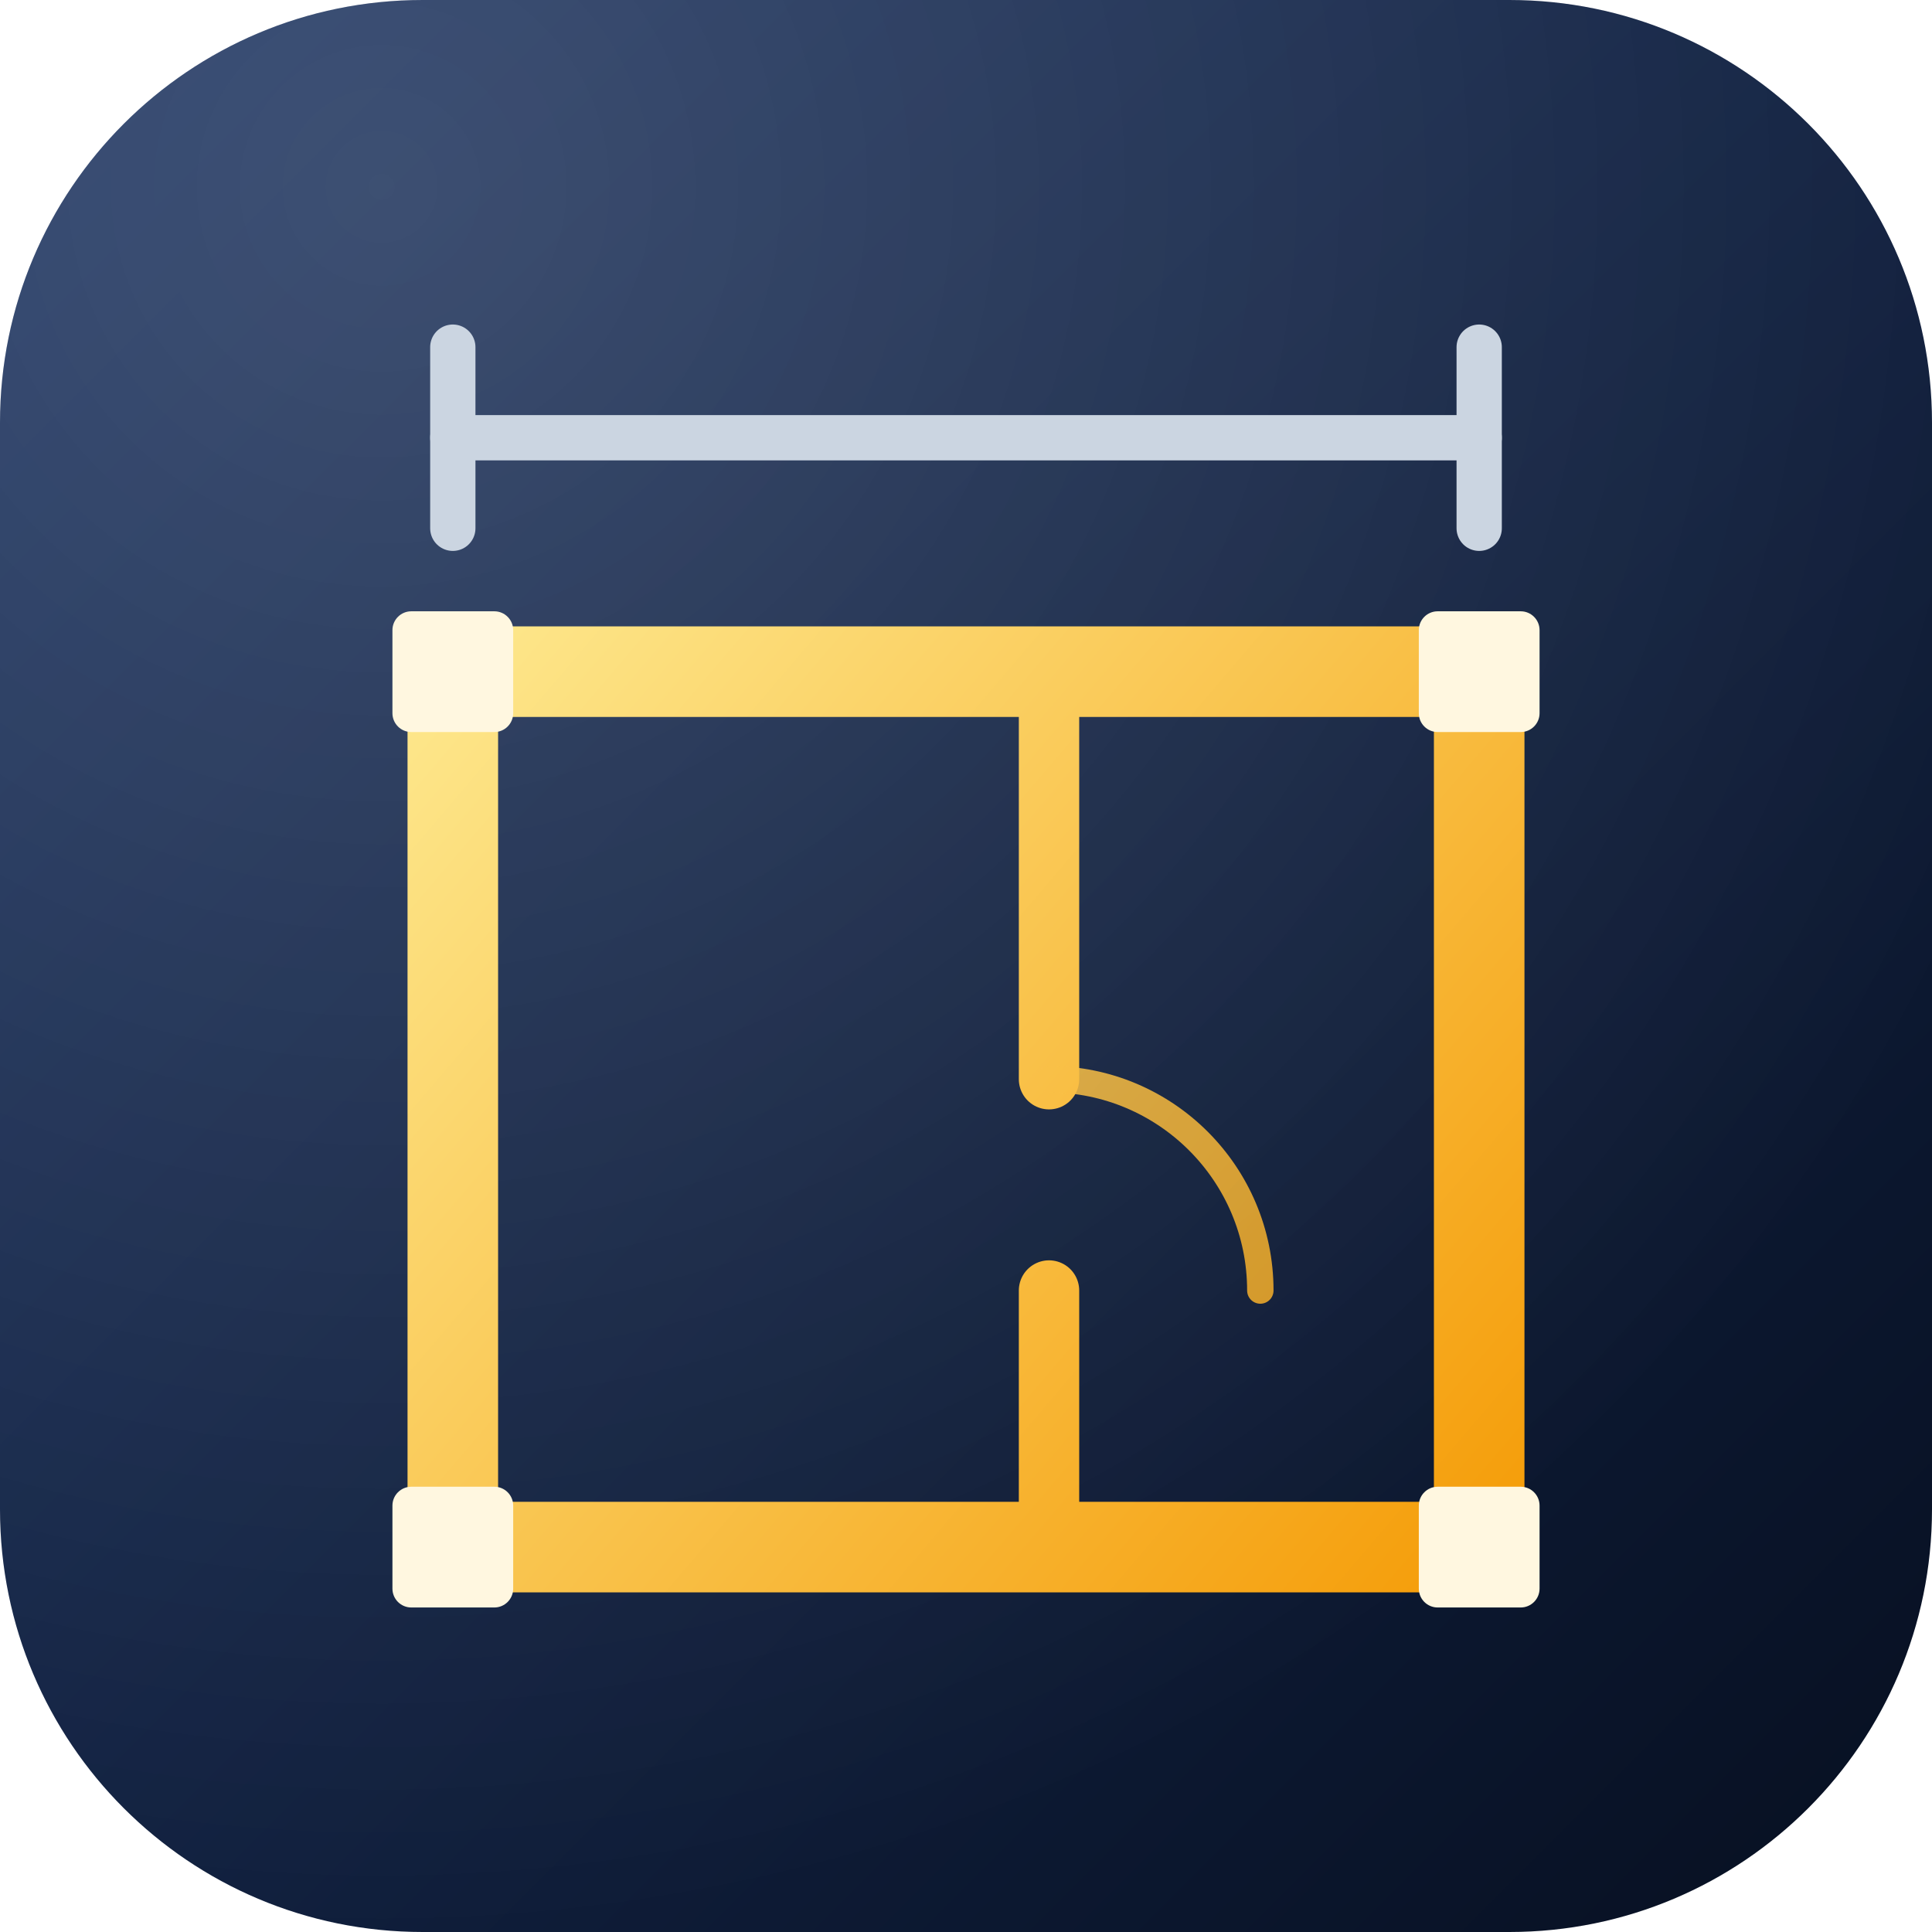
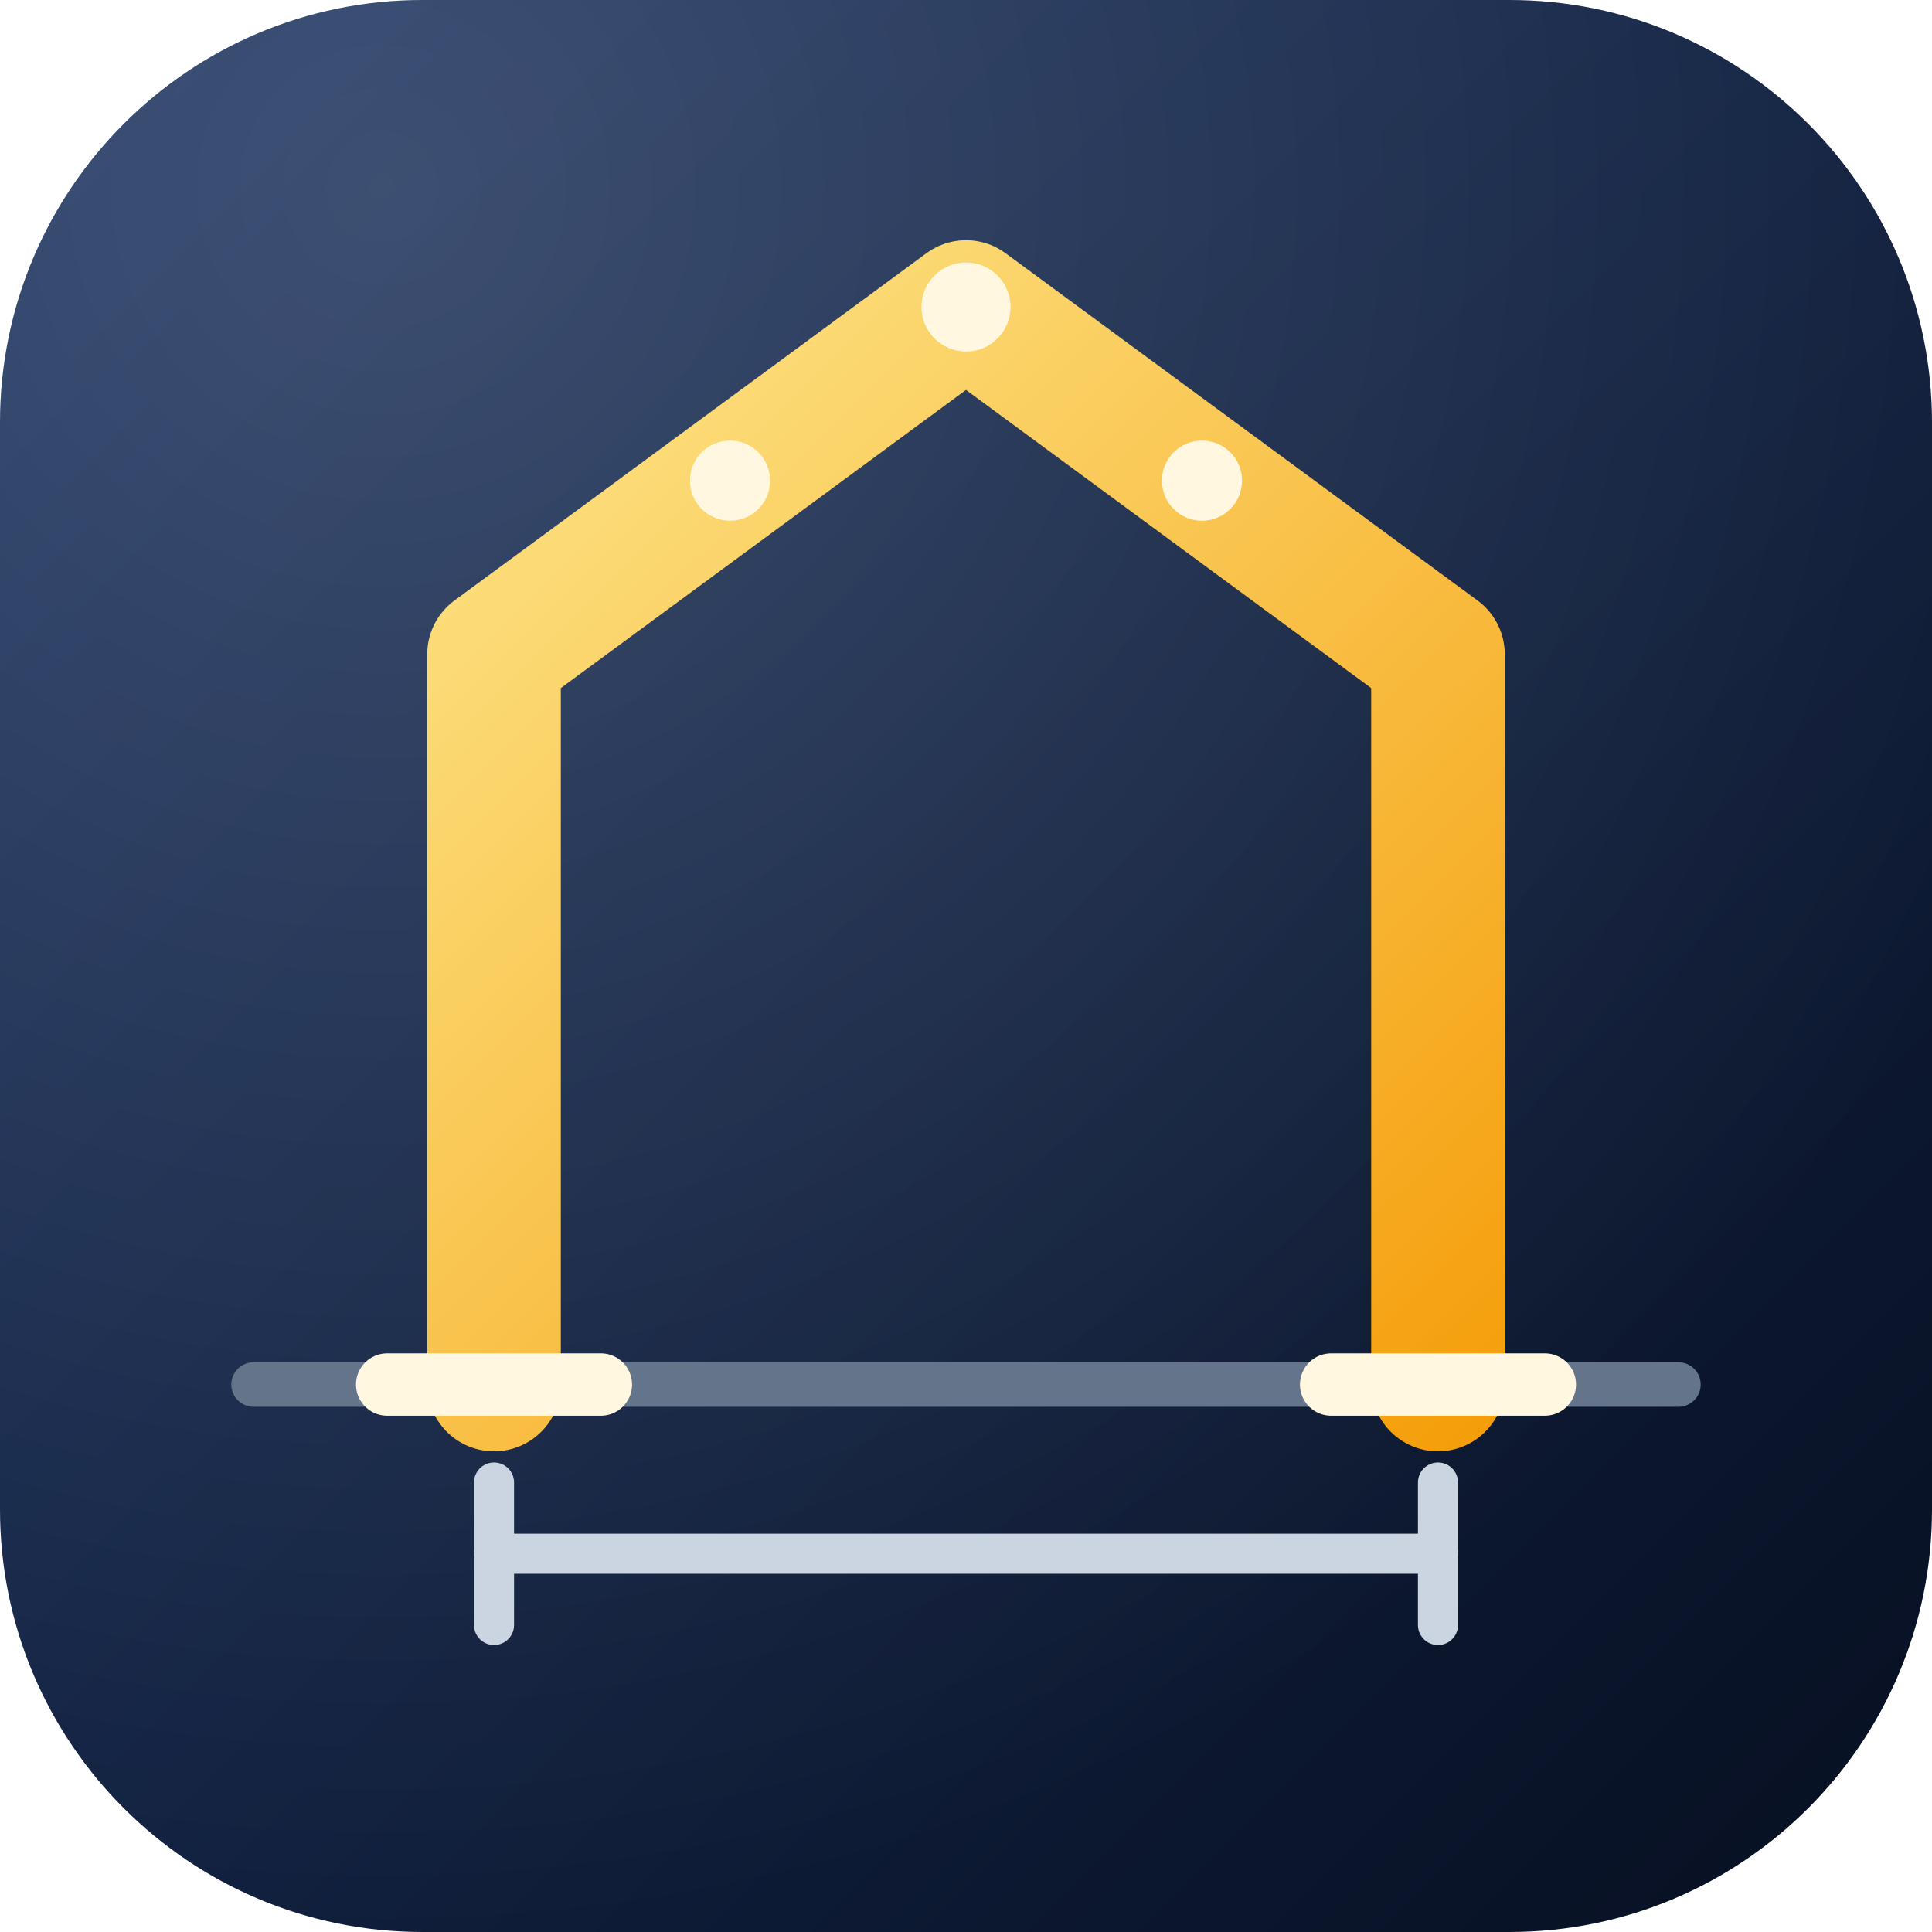
<svg xmlns="http://www.w3.org/2000/svg" viewBox="0 0 512 512" width="512" height="512">
  <defs>
    <linearGradient id="bg" x1="0" y1="0" x2="1" y2="1">
      <stop offset="0" stop-color="#1b3361" />
      <stop offset="1" stop-color="#070f20" />
    </linearGradient>
-     <linearGradient id="gold" gradientUnits="userSpaceOnUse" x1="120" y1="178" x2="392" y2="410">
+     <linearGradient id="gold" gradientUnits="userSpaceOnUse" x1="140" y1="150" x2="380" y2="392">
      <stop offset="0" stop-color="#fde68a" />
      <stop offset="1" stop-color="#f59e0b" />
    </linearGradient>
    <radialGradient id="glow" cx="0.2" cy="0.1" r="0.9">
      <stop offset="0" stop-color="#ffffff" stop-opacity="0.16" />
      <stop offset="1" stop-color="#ffffff" stop-opacity="0" />
    </radialGradient>
  </defs>
  <rect width="512" height="512" rx="112" fill="url(#bg)" />
  <rect width="512" height="512" rx="112" fill="url(#glow)" />
-   <g transform="translate(0.00 0.00) scale(1.0)">
-     <g stroke="#cbd5e1" stroke-width="12" stroke-linecap="round" fill="none">
-       <path d="M120 116H392" />
-       <path d="M120 92V140" />
-       <path d="M392 92V140" />
-     </g>
-     <g fill="none" stroke="url(#gold)" stroke-linejoin="round" stroke-linecap="round">
-       <rect x="120" y="178" width="272" height="232" stroke-width="24" />
-       <path d="M278 178V286M278 342V410" stroke-width="16" />
-       <path d="M278 286A56 56 0 0 1 334 342" stroke-width="7" opacity="0.85" />
-     </g>
-     <g fill="#fff7e0">
-       <rect x="104" y="162" width="32" height="32" rx="5" />
-       <rect x="376" y="162" width="32" height="32" rx="5" />
-       <rect x="104" y="394" width="32" height="32" rx="5" />
-       <rect x="376" y="394" width="32" height="32" rx="5" />
+   <g transform="translate(256 256) scale(1.18) translate(-256 -298)">
+     <g fill="none" stroke-linecap="round" stroke-linejoin="round">
+       <path d="M96 392H416" stroke="#64748b" stroke-width="10" />
+       <path d="M150 392V228L256 150L362 228V392" stroke="url(#gold)" stroke-width="30" />
+       <g fill="#fff7e0" stroke="none">
+         <circle cx="203" cy="189" r="9" />
+         <circle cx="309" cy="189" r="9" />
+         <circle cx="256" cy="150" r="10" />
+       </g>
+       <path d="M126 392H174M338 392H386" stroke="#fff7e0" stroke-width="14" />
+       <g stroke="#cbd5e1" stroke-width="9">
+         <path d="M150 430H362" />
+         <path d="M150 414V446" />
+         <path d="M362 414V446" />
+       </g>
    </g>
  </g>
</svg>
